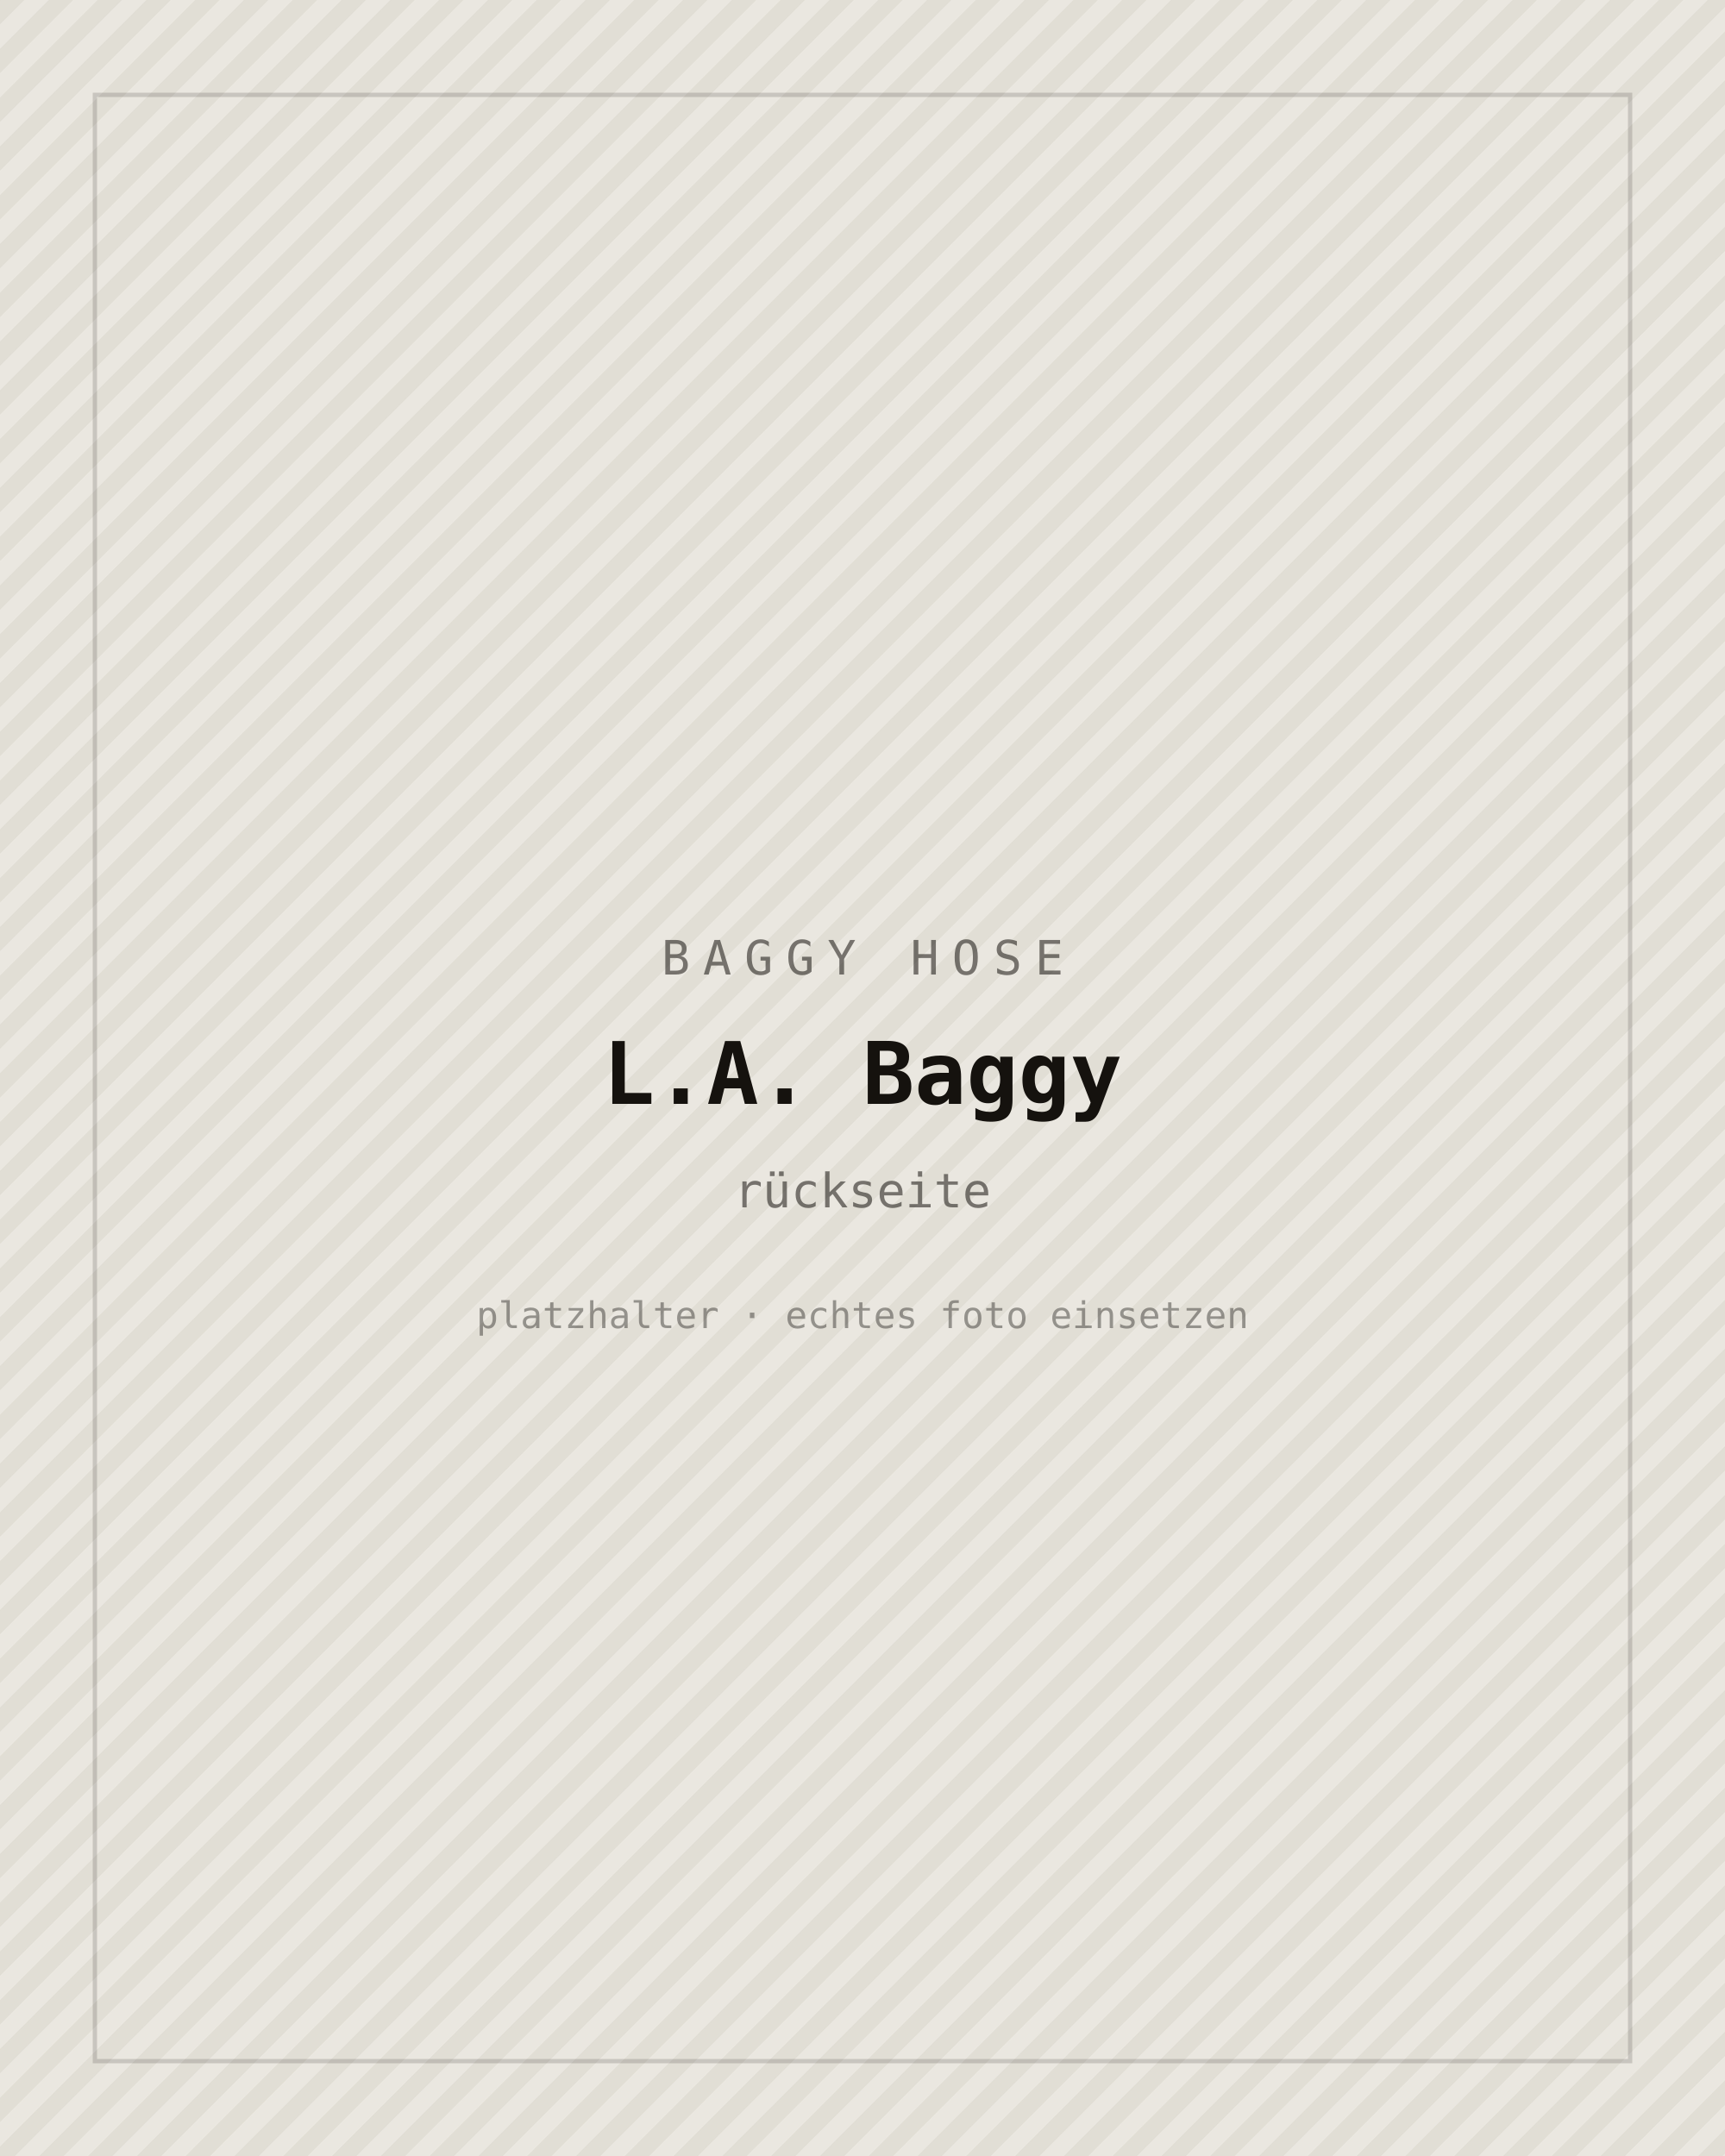
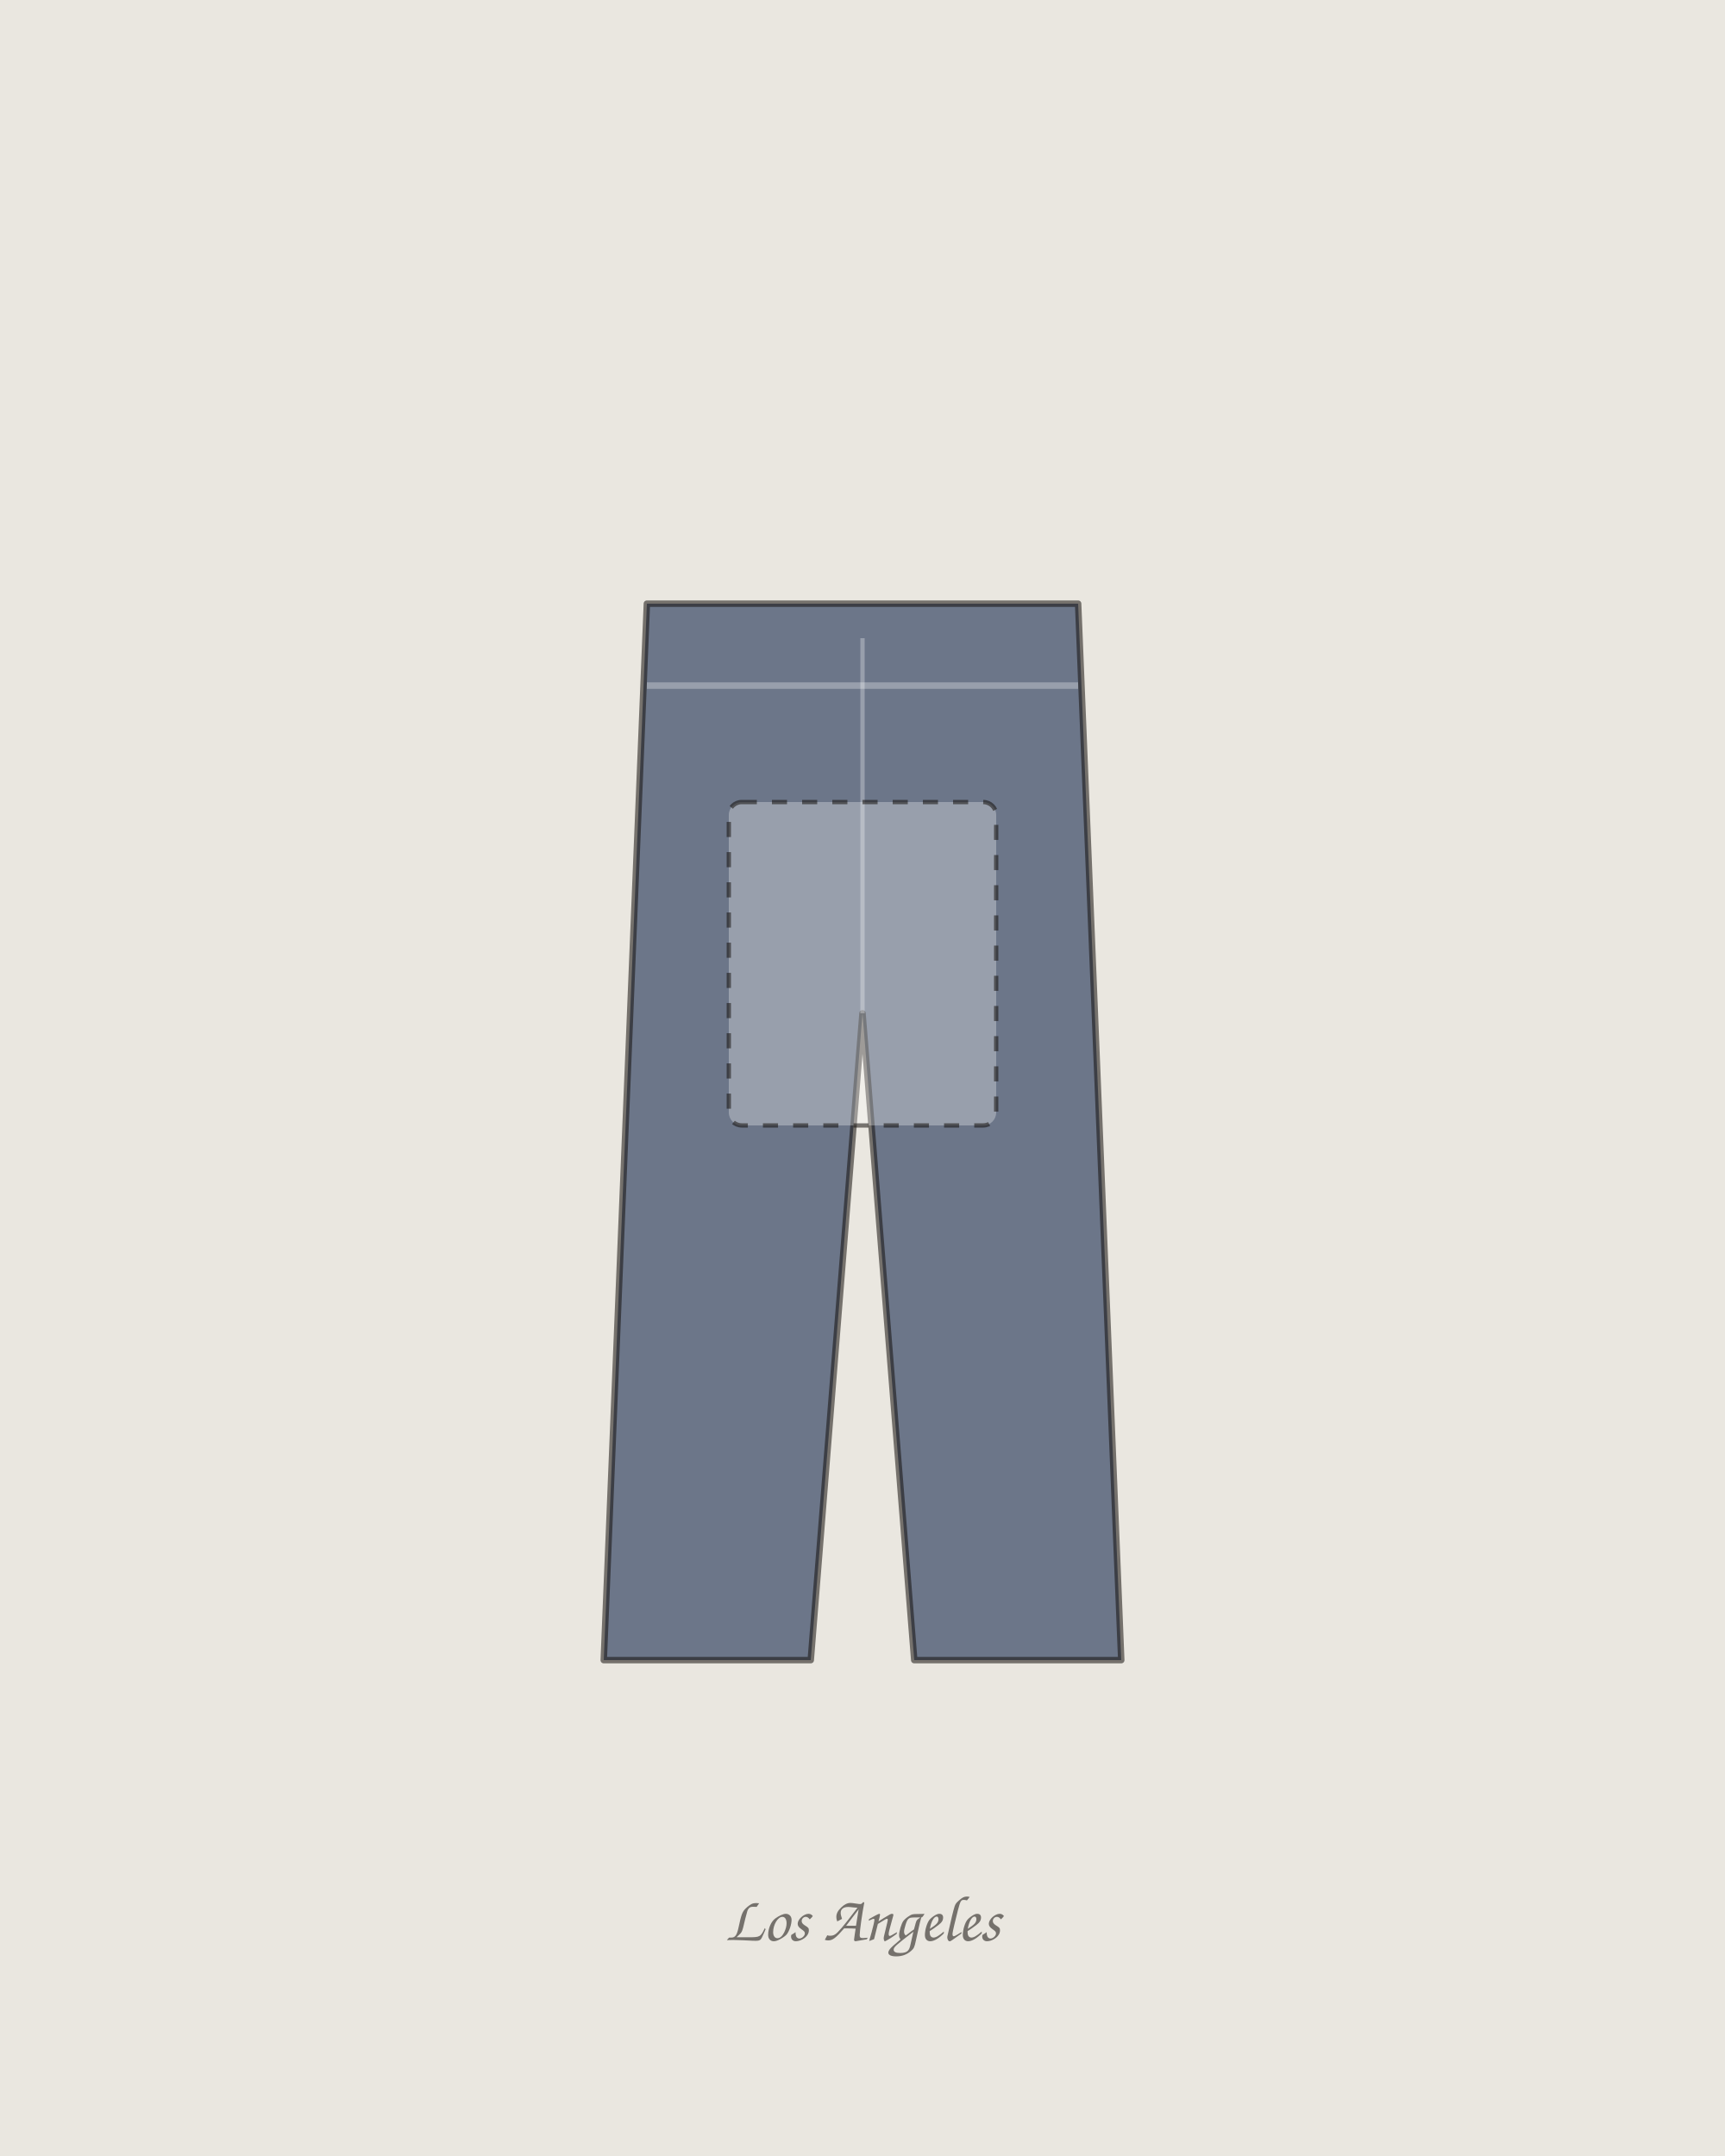
<svg xmlns="http://www.w3.org/2000/svg" viewBox="0 0 800 1000" width="800" height="1000">
-   <defs>
-     <pattern id="s" width="16" height="16" patternUnits="userSpaceOnUse" patternTransform="rotate(45)">
-       <rect width="16" height="16" fill="#eae7e0" />
-       <rect width="8" height="16" fill="#e1ded5" />
-     </pattern>
-   </defs>
-   <rect width="800" height="1000" fill="url(#s)" />
-   <rect x="44" y="44" width="712" height="912" fill="none" stroke="#15120e" stroke-opacity="0.16" stroke-width="2" />
-   <text x="400" y="452" text-anchor="middle" font-family="'Space Mono',monospace" font-size="22" letter-spacing="6" fill="#15120e" opacity="0.55">BAGGY HOSE</text>
-   <text x="400" y="512" text-anchor="middle" font-family="'Space Mono',monospace" font-weight="700" font-size="40" fill="#15120e">L.A. Baggy</text>
-   <text x="400" y="560" text-anchor="middle" font-family="'Space Mono',monospace" font-size="22" fill="#15120e" opacity="0.55">rückseite</text>
-   <text x="400" y="616" text-anchor="middle" font-family="'Space Mono',monospace" font-size="17" fill="#15120e" opacity="0.4">platzhalter · echtes foto einsetzen</text>
+   <rect width="800" height="1000" fill="#eae7e0" />
+   <path d="M300 280 L500 280 L520 770 L424 770 L400 470 L376 770 L280 770 Z" fill="#6c7689" stroke="rgba(20,18,14,.55)" stroke-width="3" stroke-linejoin="round" />
+   <line x1="300" y1="318" x2="500" y2="318" stroke="rgba(255,255,255,.30)" stroke-width="3" />
+   <line x1="400" y1="296" x2="400" y2="470" stroke="rgba(255,255,255,.30)" stroke-width="2" />
+   <rect x="338" y="372" width="124" height="150" rx="6" fill="rgba(255,255,255,.30)" />
+   <rect x="338" y="372" width="124" height="150" rx="6" fill="none" stroke="rgba(20,18,14,.55)" stroke-width="2" stroke-dasharray="7 7" />
+   <text x="400" y="900" text-anchor="middle" font-family="'Permanent Marker',cursive" font-size="30" fill="rgba(20,18,14,.55)">Los Angeles</text>
</svg>
